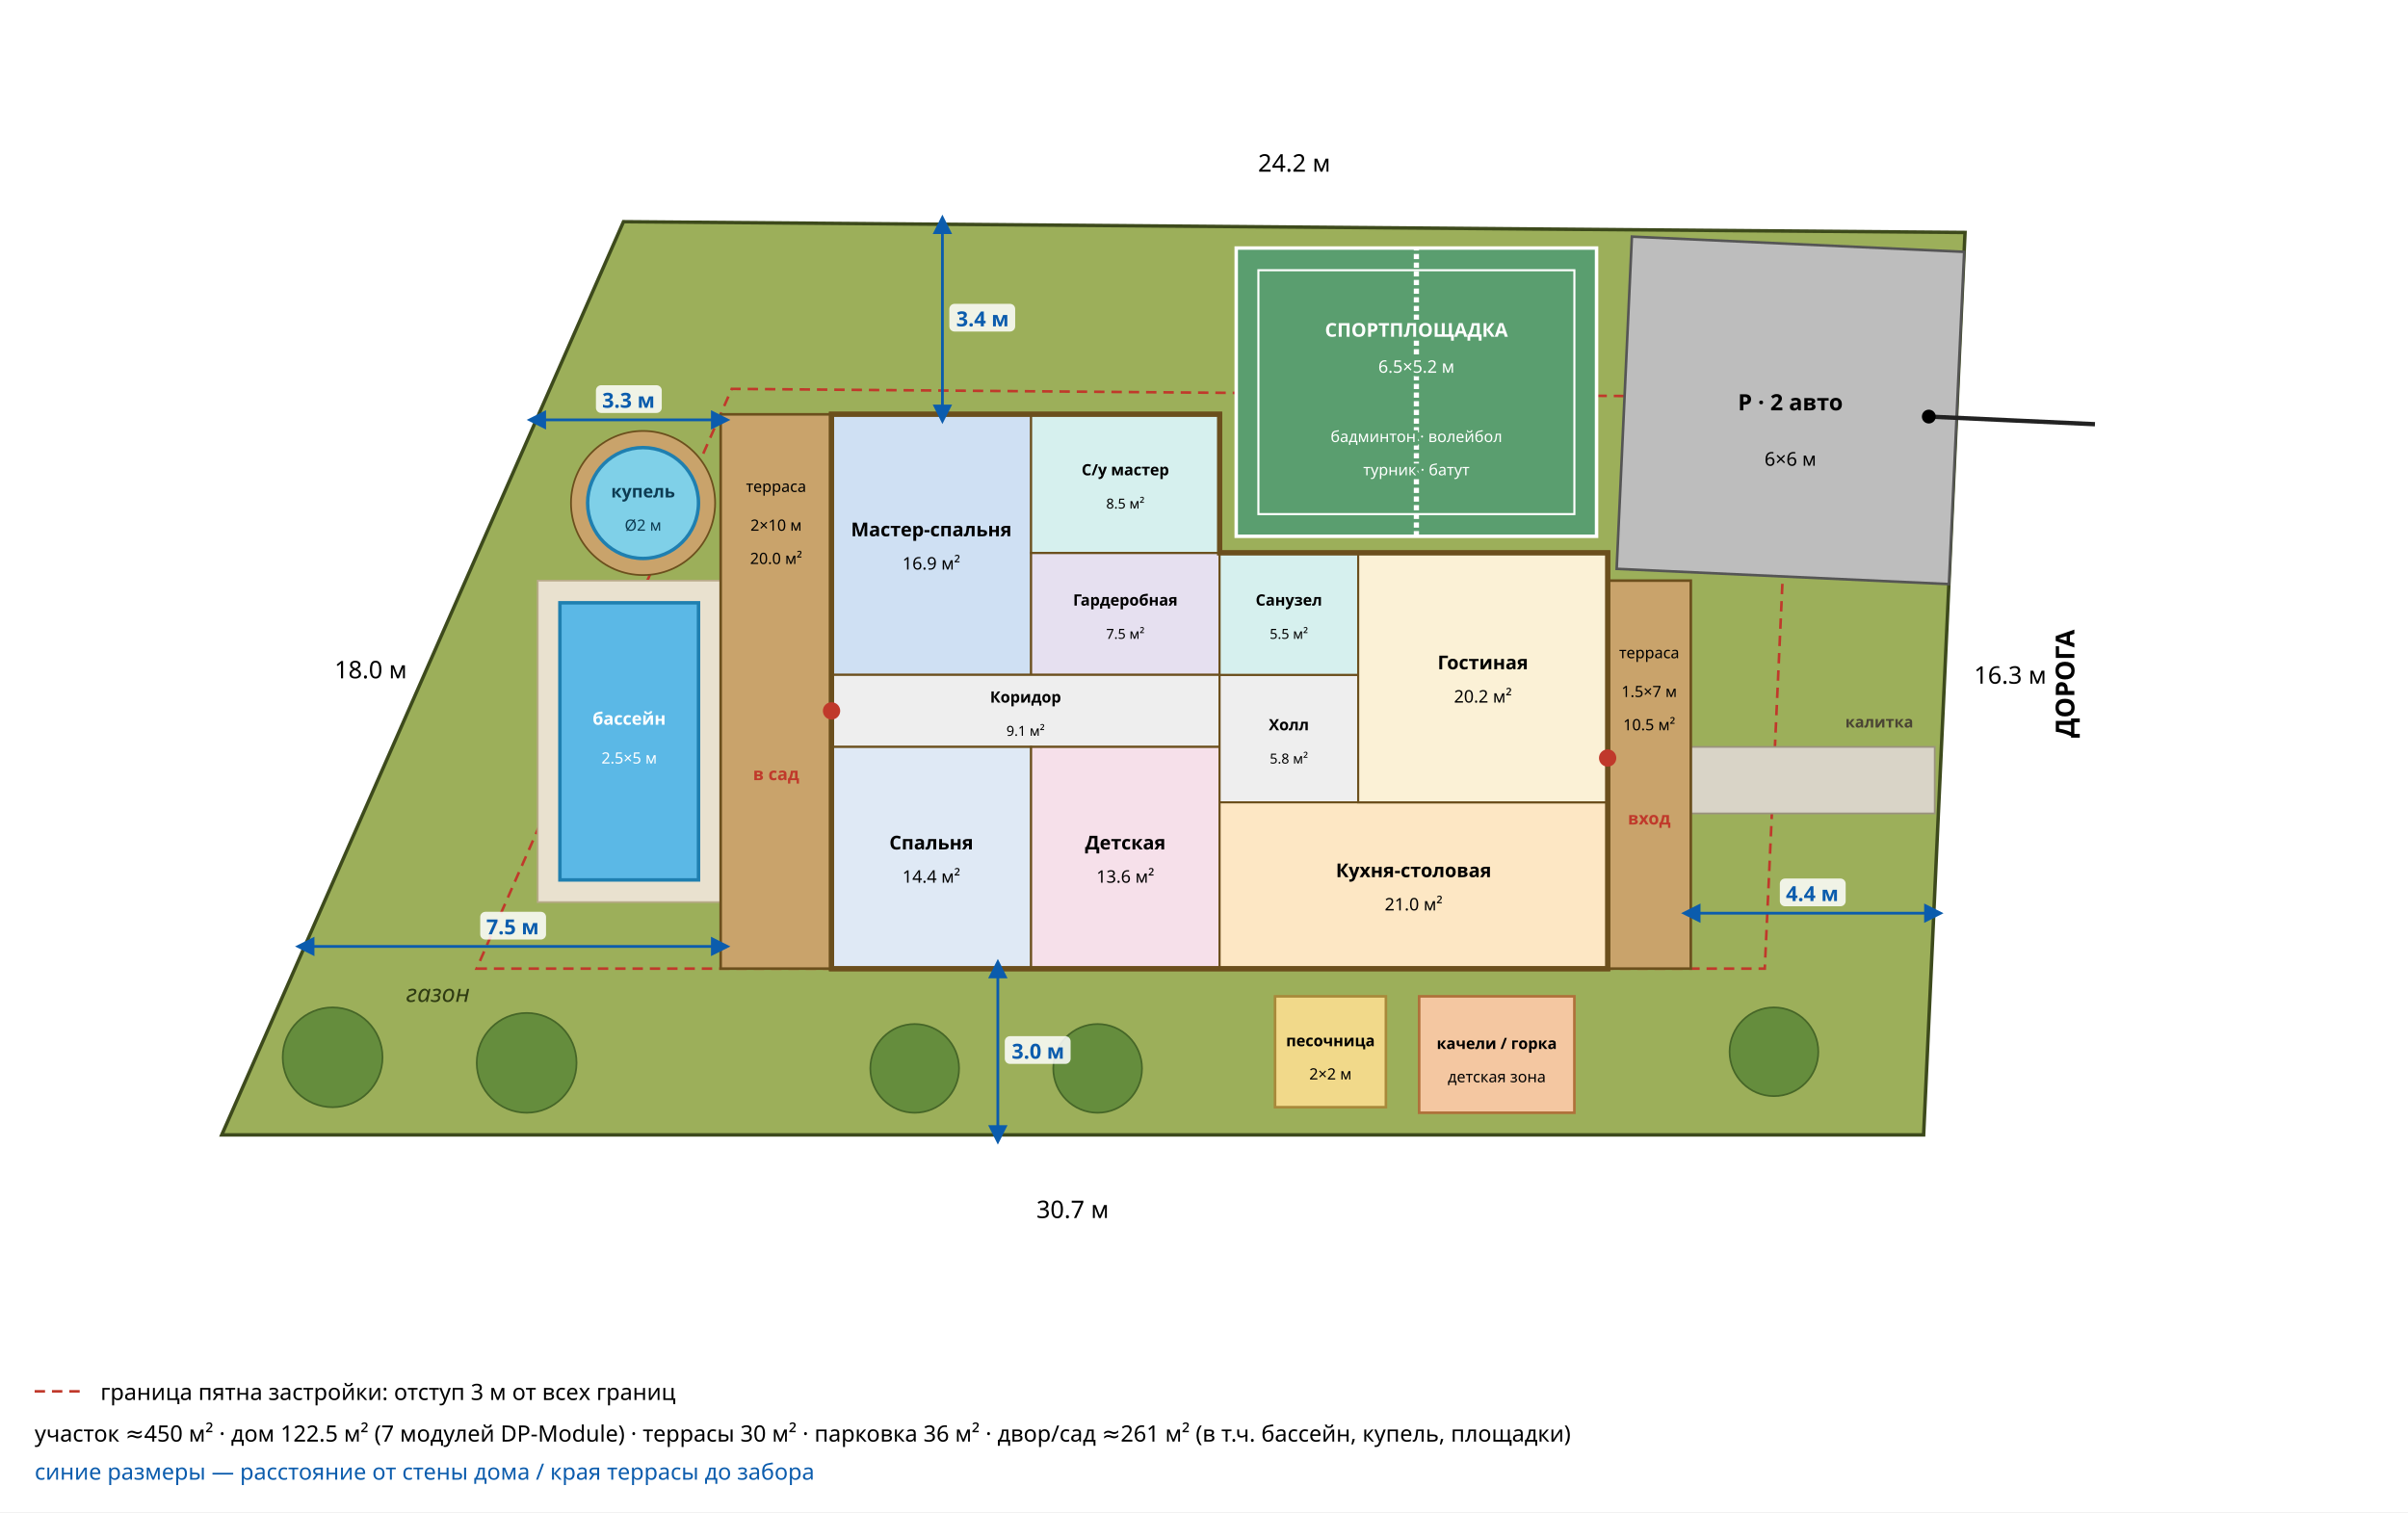
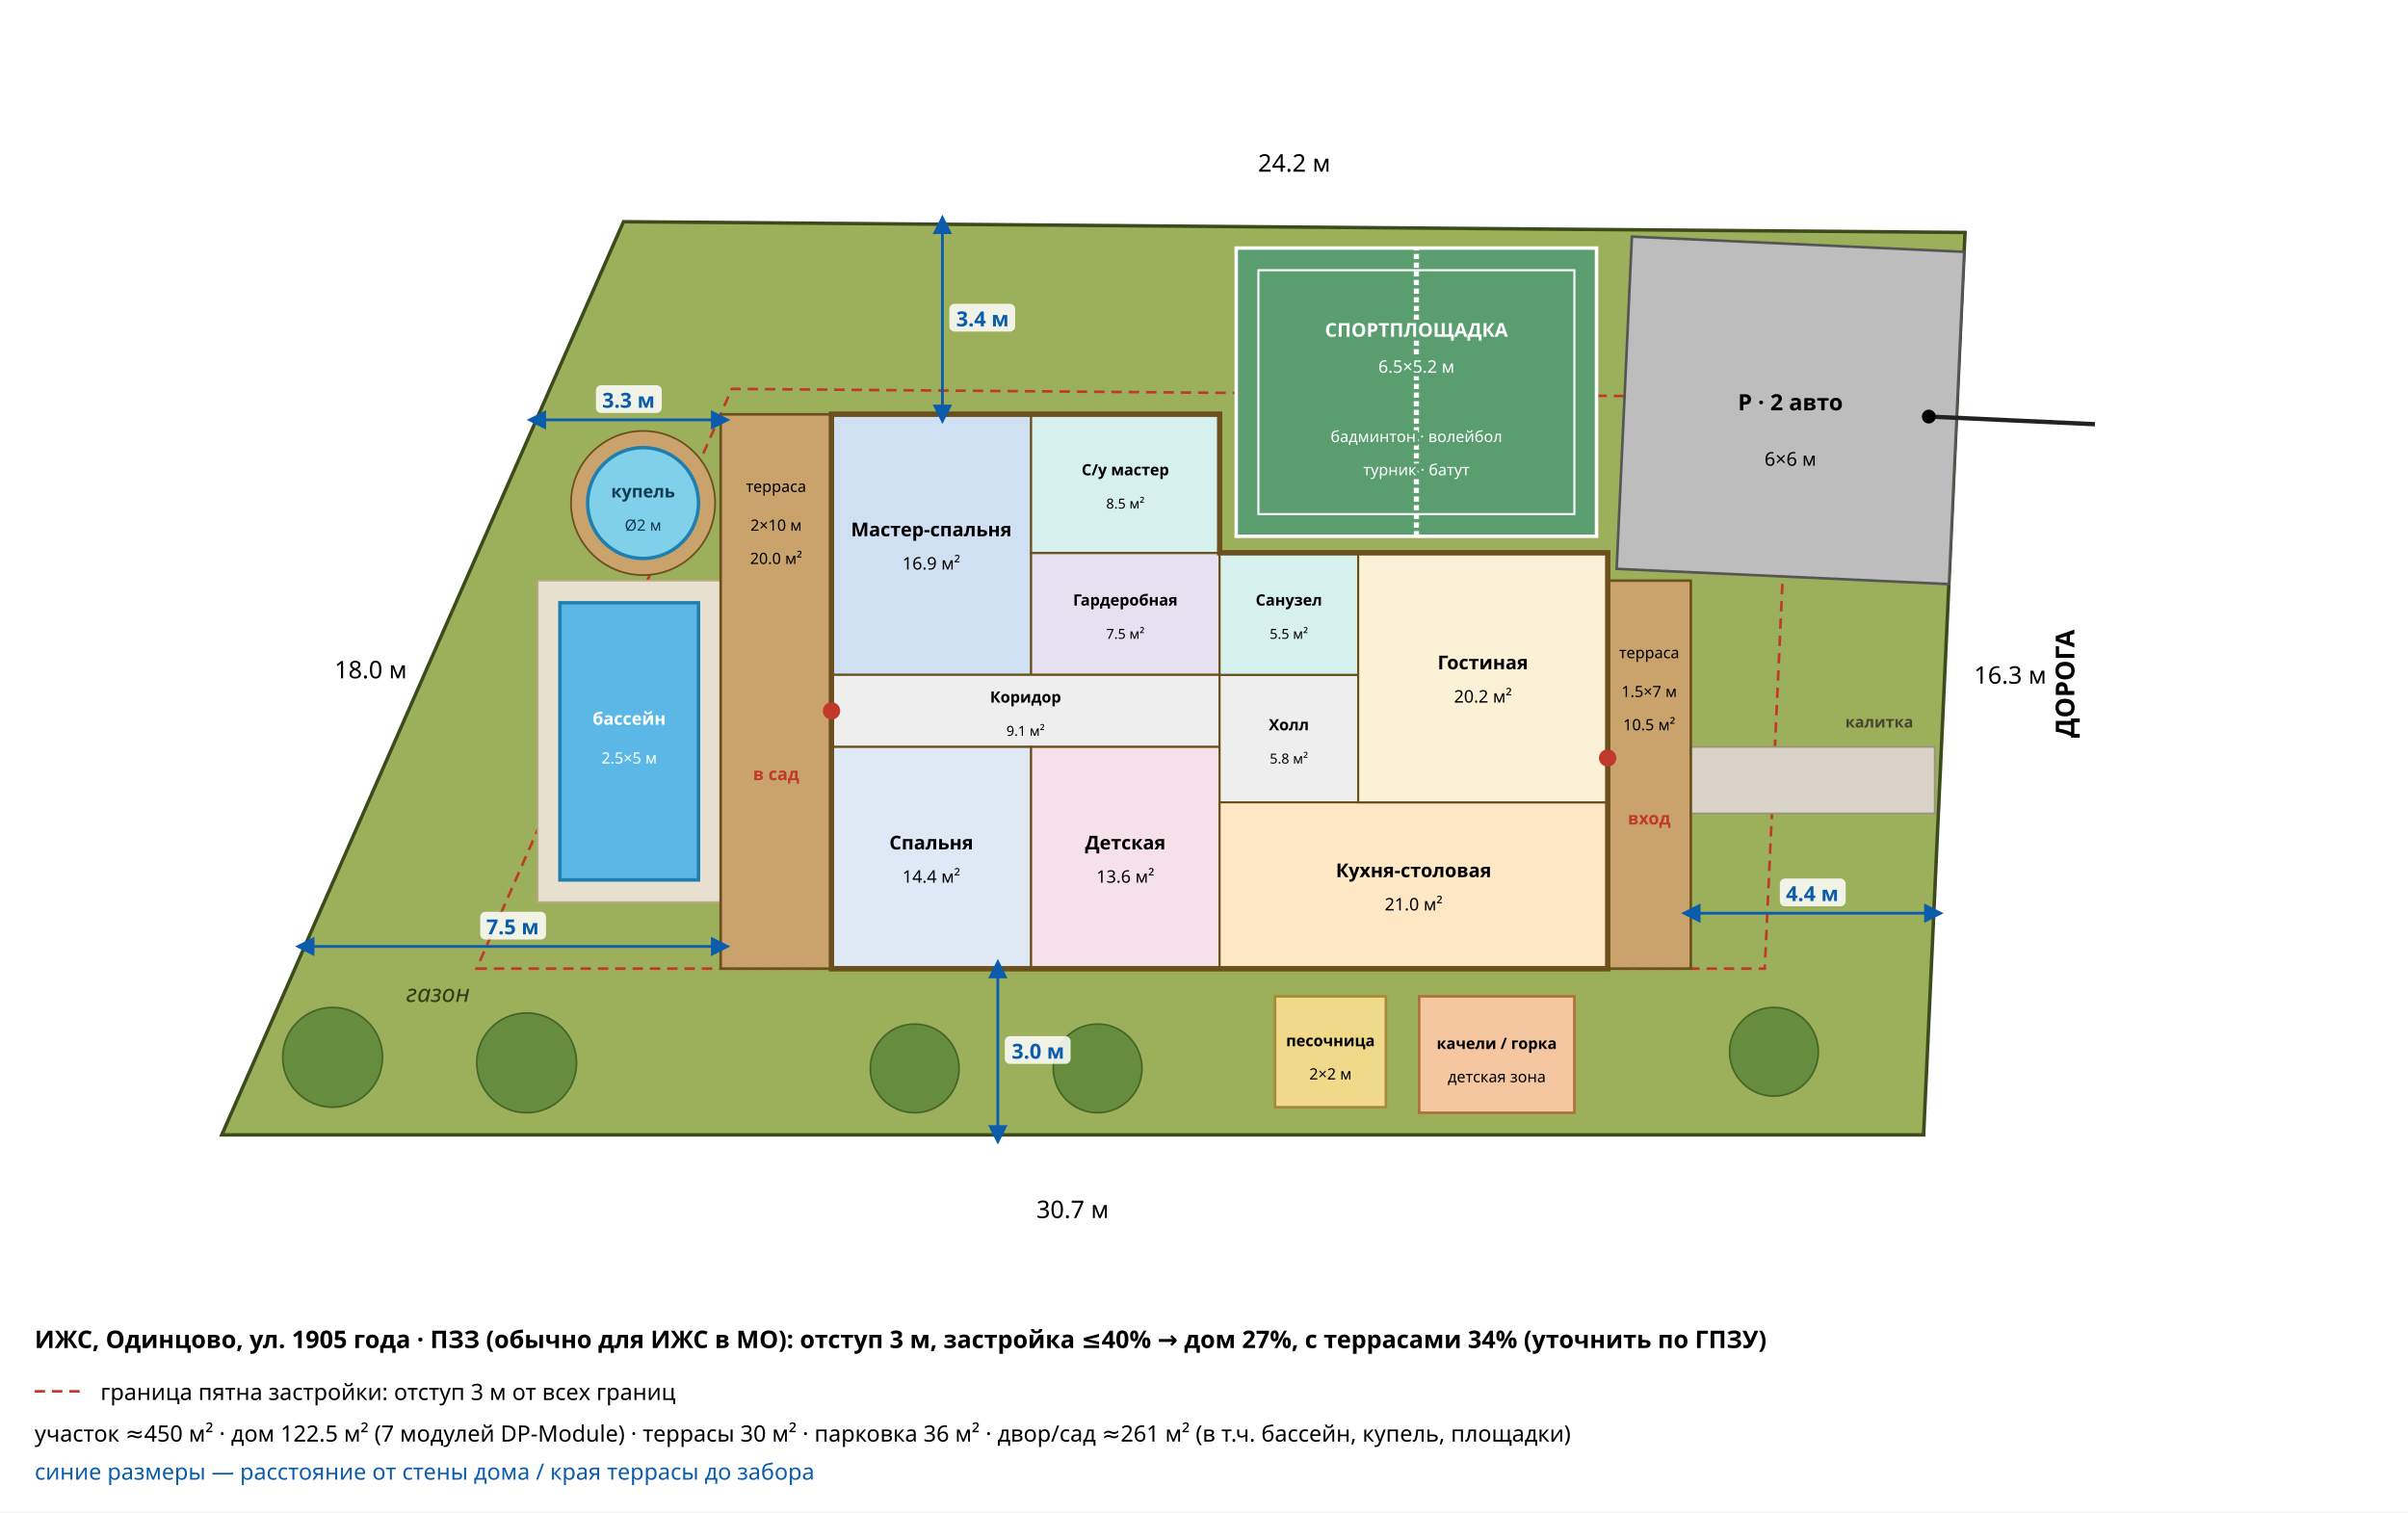
<svg xmlns="http://www.w3.org/2000/svg" width="1390" height="873" viewBox="0 0 1390 873">
  <rect width="100%" height="100%" fill="#fff" />
  <polygon points="128.0,655.2 1110.4,655.2 1134.3,134.2 359.9,128.0" fill="#9caf5a" stroke="#3d4a1c" stroke-width="2" />
  <polygon points="275.1,559.2 1018.7,559.2 1033.8,229.4 422.4,224.5" fill="none" stroke="#c0392b" stroke-width="1.5" stroke-dasharray="6 4" />
  <polygon points="1125.0,337.2 1133.8,145.4 942.0,136.6 933.2,328.4" fill="#bdbdbd" stroke="#555" stroke-width="1.5" />
  <defs>
    <marker id="arr" viewBox="0 0 10 10" refX="5" refY="5" markerWidth="7" markerHeight="7" orient="auto-start-reverse">
      <path d="M0,0 L10,5 L0,10 z" fill="#0b5cad" />
    </marker>
  </defs>
  <polygon points="976.0,469.6 1116.8,469.6 1116.8,431.2 976.0,431.2" fill="#d9d4c7" stroke="#9a927e" stroke-width="1" />
  <text x="1084.8" y="420.0" font-size="9" text-anchor="middle" font-family="sans-serif" fill="#4a4434" font-weight="bold">калитка</text>
  <circle cx="192.0" cy="610.4" r="28.8" fill="#5f8a3a" stroke="#3d5e22" stroke-width="1" opacity="0.9" />
  <circle cx="304.0" cy="613.6" r="28.8" fill="#5f8a3a" stroke="#3d5e22" stroke-width="1" opacity="0.9" />
  <circle cx="528.0" cy="616.8" r="25.6" fill="#5f8a3a" stroke="#3d5e22" stroke-width="1" opacity="0.9" />
  <circle cx="633.6" cy="616.8" r="25.6" fill="#5f8a3a" stroke="#3d5e22" stroke-width="1" opacity="0.9" />
  <circle cx="1024.0" cy="607.2" r="25.6" fill="#5f8a3a" stroke="#3d5e22" stroke-width="1" opacity="0.9" />
  <polygon points="713.6,309.6 921.6,309.6 921.6,143.2 713.6,143.2" fill="#5a9e6f" stroke="#ffffff" stroke-width="2" />
  <polygon points="726.4,296.8 908.8,296.8 908.8,156.0 726.4,156.0" fill="none" stroke="#ffffff" stroke-width="1.2" />
  <line x1="817.6" y1="309.6" x2="817.6" y2="143.2" stroke="#ffffff" stroke-width="3" stroke-dasharray="3 2" />
  <text x="817.6" y="194.4" font-size="11" text-anchor="middle" font-family="sans-serif" fill="#fff" font-weight="bold" stroke="#5a9e6f" stroke-width="4" paint-order="stroke">СПОРТПЛОЩАДКА</text>
  <text x="817.6" y="215.2" font-size="10" text-anchor="middle" font-family="sans-serif" fill="#fff" stroke="#5a9e6f" stroke-width="4" paint-order="stroke">6.5×5.2 м</text>
  <text x="817.6" y="255.2" font-size="9" text-anchor="middle" font-family="sans-serif" fill="#fff" stroke="#5a9e6f" stroke-width="4" paint-order="stroke">бадминтон · волейбол</text>
  <text x="817.6" y="274.4" font-size="9" text-anchor="middle" font-family="sans-serif" fill="#fff" stroke="#5a9e6f" stroke-width="4" paint-order="stroke">турник · батут</text>
  <polygon points="310.4,520.8 416.0,520.8 416.0,335.2 310.4,335.2" fill="#e9e1cf" stroke="#b8ab8a" stroke-width="1" />
  <polygon points="323.2,508.0 403.2,508.0 403.2,348.0 323.2,348.0" fill="#5bb8e6" stroke="#1f7fb0" stroke-width="2" />
  <text x="363.2" y="418.4" font-size="10" text-anchor="middle" font-family="sans-serif" fill="#fff" font-weight="bold">бассейн</text>
  <text x="363.2" y="440.8" font-size="9" text-anchor="middle" font-family="sans-serif" fill="#fff">2.5×5 м</text>
  <circle cx="371.2" cy="290.4" r="41.6" fill="#c9a36b" stroke="#6b4f1d" stroke-width="1" />
  <circle cx="371.2" cy="290.4" r="32.0" fill="#7fd0e8" stroke="#1f7fb0" stroke-width="2" />
  <text x="371.2" y="287.2" font-size="10" text-anchor="middle" font-family="sans-serif" font-weight="bold" fill="#0d3b52">купель</text>
  <text x="371.2" y="306.4" font-size="9" text-anchor="middle" font-family="sans-serif" fill="#0d3b52">Ø2 м</text>
  <polygon points="736.0,639.2 800.0,639.2 800.0,575.2 736.0,575.2" fill="#f1d98a" stroke="#a8893a" stroke-width="1.5" />
  <text x="768.0" y="604.0" font-size="9" text-anchor="middle" font-family="sans-serif" font-weight="bold">песочница</text>
  <text x="768.0" y="623.2" font-size="9" text-anchor="middle" font-family="sans-serif">2×2 м</text>
  <polygon points="819.2,642.4 908.8,642.4 908.8,575.2 819.2,575.2" fill="#f4c7a1" stroke="#b0703a" stroke-width="1.5" />
  <text x="864.0" y="605.6" font-size="9" text-anchor="middle" font-family="sans-serif" font-weight="bold">качели / горка</text>
  <text x="864.0" y="624.8" font-size="9" text-anchor="middle" font-family="sans-serif">детская зона</text>
  <polygon points="928.0,559.2 976.0,559.2 976.0,335.2 928.0,335.2" fill="#c9a36b" stroke="#6b4f1d" stroke-width="1.5" />
  <text x="952.0" y="380.0" font-size="9" text-anchor="middle" font-family="sans-serif">терраса</text>
  <text x="952.0" y="402.4" font-size="9" text-anchor="middle" font-family="sans-serif">1.5×7 м</text>
  <text x="952.0" y="421.6" font-size="9" text-anchor="middle" font-family="sans-serif">10.5 м²</text>
  <polygon points="416.0,559.2 480.0,559.2 480.0,239.2 416.0,239.2" fill="#c9a36b" stroke="#6b4f1d" stroke-width="1.5" />
  <text x="448.0" y="284.0" font-size="9" text-anchor="middle" font-family="sans-serif">терраса</text>
  <text x="448.0" y="306.4" font-size="9" text-anchor="middle" font-family="sans-serif">2×10 м</text>
  <text x="448.0" y="325.6" font-size="9" text-anchor="middle" font-family="sans-serif">20.0 м²</text>
  <polygon points="480.0,559.2 928.0,559.2 928.0,319.2 704.0,319.2 704.0,239.2 480.0,239.2" fill="#f3e6c8" stroke="#6b4f1d" stroke-width="3" />
  <polygon points="480.0,389.6 595.2,389.6 595.2,239.2 480.0,239.2" fill="#cfe0f3" stroke="#6b4f1d" stroke-width="1.2" />
  <polygon points="595.2,389.6 704.0,389.6 704.0,319.2 595.2,319.2" fill="#e6e0f0" stroke="#6b4f1d" stroke-width="1.2" />
  <polygon points="595.2,319.2 704.0,319.2 704.0,239.2 595.2,239.2" fill="#d6f0ee" stroke="#6b4f1d" stroke-width="1.2" />
  <polygon points="480.0,431.2 704.0,431.2 704.0,389.6 480.0,389.6" fill="#eeeeee" stroke="#6b4f1d" stroke-width="1.2" />
  <polygon points="480.0,559.2 595.2,559.2 595.2,431.2 480.0,431.2" fill="#dfe9f5" stroke="#6b4f1d" stroke-width="1.2" />
  <polygon points="595.2,559.2 704.0,559.2 704.0,431.2 595.2,431.2" fill="#f6e0ea" stroke="#6b4f1d" stroke-width="1.2" />
  <polygon points="704.0,463.2 784.0,463.2 784.0,389.6 704.0,389.6" fill="#eeeeee" stroke="#6b4f1d" stroke-width="1.2" />
  <polygon points="704.0,389.6 784.0,389.6 784.0,319.2 704.0,319.2" fill="#d6f0ee" stroke="#6b4f1d" stroke-width="1.2" />
  <polygon points="704.0,559.2 928.0,559.2 928.0,463.2 704.0,463.2" fill="#fde7c4" stroke="#6b4f1d" stroke-width="1.2" />
  <polygon points="784.0,463.2 928.0,463.2 928.0,319.2 784.0,319.2" fill="#fbf1d6" stroke="#6b4f1d" stroke-width="1.2" />
  <polygon points="480.0,559.2 928.0,559.2 928.0,319.2 704.0,319.2 704.0,239.2 480.0,239.2" fill="none" stroke="#6b4f1d" stroke-width="3" />
  <text x="537.6" y="309.6" font-size="11" text-anchor="middle" font-family="sans-serif" font-weight="bold">Мастер-спальня</text>
  <text x="537.6" y="328.8" font-size="10" text-anchor="middle" font-family="sans-serif">16.9 м²</text>
  <text x="649.6" y="349.6" font-size="9" text-anchor="middle" font-family="sans-serif" font-weight="bold">Гардеробная</text>
  <text x="649.6" y="368.8" font-size="8" text-anchor="middle" font-family="sans-serif">7.5 м²</text>
  <text x="649.6" y="274.4" font-size="9" text-anchor="middle" font-family="sans-serif" font-weight="bold">С/у мастер</text>
  <text x="649.6" y="293.6" font-size="8" text-anchor="middle" font-family="sans-serif">8.5 м²</text>
  <text x="592.0" y="405.6" font-size="9" text-anchor="middle" font-family="sans-serif" font-weight="bold">Коридор</text>
  <text x="592.0" y="424.8" font-size="8" text-anchor="middle" font-family="sans-serif">9.1 м²</text>
  <text x="537.6" y="490.4" font-size="11" text-anchor="middle" font-family="sans-serif" font-weight="bold">Спальня</text>
  <text x="537.6" y="509.6" font-size="10" text-anchor="middle" font-family="sans-serif">14.4 м²</text>
  <text x="649.6" y="490.4" font-size="11" text-anchor="middle" font-family="sans-serif" font-weight="bold">Детская</text>
  <text x="649.6" y="509.6" font-size="10" text-anchor="middle" font-family="sans-serif">13.6 м²</text>
  <text x="744.0" y="421.6" font-size="9" text-anchor="middle" font-family="sans-serif" font-weight="bold">Холл</text>
  <text x="744.0" y="440.8" font-size="8" text-anchor="middle" font-family="sans-serif">5.8 м²</text>
  <text x="744.0" y="349.6" font-size="9" text-anchor="middle" font-family="sans-serif" font-weight="bold">Санузел</text>
  <text x="744.0" y="368.8" font-size="8" text-anchor="middle" font-family="sans-serif">5.5 м²</text>
  <text x="816.0" y="506.4" font-size="11" text-anchor="middle" font-family="sans-serif" font-weight="bold">Кухня-столовая</text>
  <text x="816.0" y="525.6" font-size="10" text-anchor="middle" font-family="sans-serif">21.0 м²</text>
  <text x="856.0" y="386.4" font-size="11" text-anchor="middle" font-family="sans-serif" font-weight="bold">Гостиная</text>
  <text x="856.0" y="405.6" font-size="10" text-anchor="middle" font-family="sans-serif">20.2 м²</text>
  <circle cx="928.0" cy="437.6" r="5" fill="#c0392b" />
  <text x="952.0" y="476.0" font-size="10" text-anchor="middle" font-family="sans-serif" fill="#c0392b" font-weight="bold">вход</text>
  <circle cx="480.0" cy="410.4" r="5" fill="#c0392b" />
  <text x="448.0" y="450.4" font-size="10" text-anchor="middle" font-family="sans-serif" fill="#c0392b" font-weight="bold">в сад</text>
  <line x1="416.0" y1="546.4" x2="175.9" y2="546.4" stroke="#0b5cad" stroke-width="1.6" marker-start="url(#arr)" marker-end="url(#arr)" />
  <rect x="277.2" y="526.4" width="38" height="16" rx="3" fill="#fff" opacity="0.85" />
  <text x="295.9" y="539.4" font-size="12" font-weight="bold" fill="#0b5cad" text-anchor="middle" font-family="sans-serif">7.5 м</text>
  <line x1="416.0" y1="242.4" x2="309.6" y2="242.4" stroke="#0b5cad" stroke-width="1.6" marker-start="url(#arr)" marker-end="url(#arr)" />
  <rect x="344.0" y="222.4" width="38" height="16" rx="3" fill="#fff" opacity="0.85" />
  <text x="362.8" y="235.4" font-size="12" font-weight="bold" fill="#0b5cad" text-anchor="middle" font-family="sans-serif">3.3 м</text>
  <line x1="576.0" y1="559.2" x2="576.0" y2="655.2" stroke="#0b5cad" stroke-width="1.6" marker-start="url(#arr)" marker-end="url(#arr)" />
  <rect x="580.0" y="598.2" width="38" height="16" rx="3" fill="#fff" opacity="0.85" />
  <text x="584.0" y="611.2" font-size="12" font-weight="bold" fill="#0b5cad" font-family="sans-serif">3.0 м</text>
  <line x1="544.0" y1="239.2" x2="544.0" y2="129.5" stroke="#0b5cad" stroke-width="1.6" marker-start="url(#arr)" marker-end="url(#arr)" />
  <rect x="548.0" y="175.4" width="38" height="16" rx="3" fill="#fff" opacity="0.85" />
  <text x="552.0" y="188.4" font-size="12" font-weight="bold" fill="#0b5cad" font-family="sans-serif">3.4 м</text>
  <line x1="976.0" y1="527.2" x2="1116.3" y2="527.2" stroke="#0b5cad" stroke-width="1.6" marker-start="url(#arr)" marker-end="url(#arr)" />
  <rect x="1027.4" y="507.2" width="38" height="16" rx="3" fill="#fff" opacity="0.85" />
  <text x="1046.1" y="520.2" font-size="12" font-weight="bold" fill="#0b5cad" text-anchor="middle" font-family="sans-serif">4.4 м</text>
  <text x="1033.5" y="236.9" font-size="13" text-anchor="middle" font-family="sans-serif" font-weight="bold">P · 2 авто</text>
  <text x="1033.5" y="268.9" font-size="11" text-anchor="middle" font-family="sans-serif">6×6 м</text>
  <text x="619.2" y="703.2" font-size="14" text-anchor="middle" font-family="sans-serif">30.7 м</text>
  <text x="747.1" y="99.1" font-size="14" text-anchor="middle" font-family="sans-serif">24.2 м</text>
  <text x="214.0" y="391.6" font-size="14" text-anchor="middle" font-family="sans-serif">18.0 м</text>
  <text x="1160.4" y="394.7" font-size="14" text-anchor="middle" font-family="sans-serif">16.3 м</text>
  <text x="1197.4" y="394.7" font-size="15" font-weight="bold" text-anchor="middle" font-family="sans-serif" transform="rotate(-90 1197.4 394.7)">ДОРОГА</text>
  <line x1="1209.3" y1="244.9" x2="1113.4" y2="240.5" stroke="#222" stroke-width="2.5" />
  <circle cx="1113.4" cy="240.5" r="4" />
  <text x="252.8" y="578.4" font-size="14" text-anchor="middle" font-family="sans-serif" fill="#2f3b12" font-style="italic">газон</text>
  <rect x="20" y="796.24" width="28" height="0" stroke="#c0392b" stroke-dasharray="6 4" stroke-width="1.5" />
  <line x1="20" y1="803.24" x2="50" y2="803.24" stroke="#c0392b" stroke-dasharray="6 4" stroke-width="1.5" />
  <text x="58" y="808.24" font-size="13" font-family="sans-serif">граница пятна застройки: отступ 3 м от всех границ</text>
  <text x="20" y="832.24" font-size="13" font-family="sans-serif">участок ≈450 м² · дом 122.5 м² (7 модулей DP-Module) · террасы 30 м² · парковка 36 м² · двор/сад ≈261 м² (в т.ч. бассейн, купель, площадки)</text>
+   <text x="20" y="778.24" font-size="14" font-weight="bold" font-family="sans-serif">ИЖС, Одинцово, ул. 1905 года · ПЗЗ (обычно для ИЖС в МО): отступ 3 м, застройка ≤40% → дом 27%, с террасами 34% (уточнить по ГПЗУ)</text>
  <text x="20" y="854.24" font-size="13" fill="#0b5cad" font-family="sans-serif">синие размеры — расстояние от стены дома / края террасы до забора</text>
</svg>
